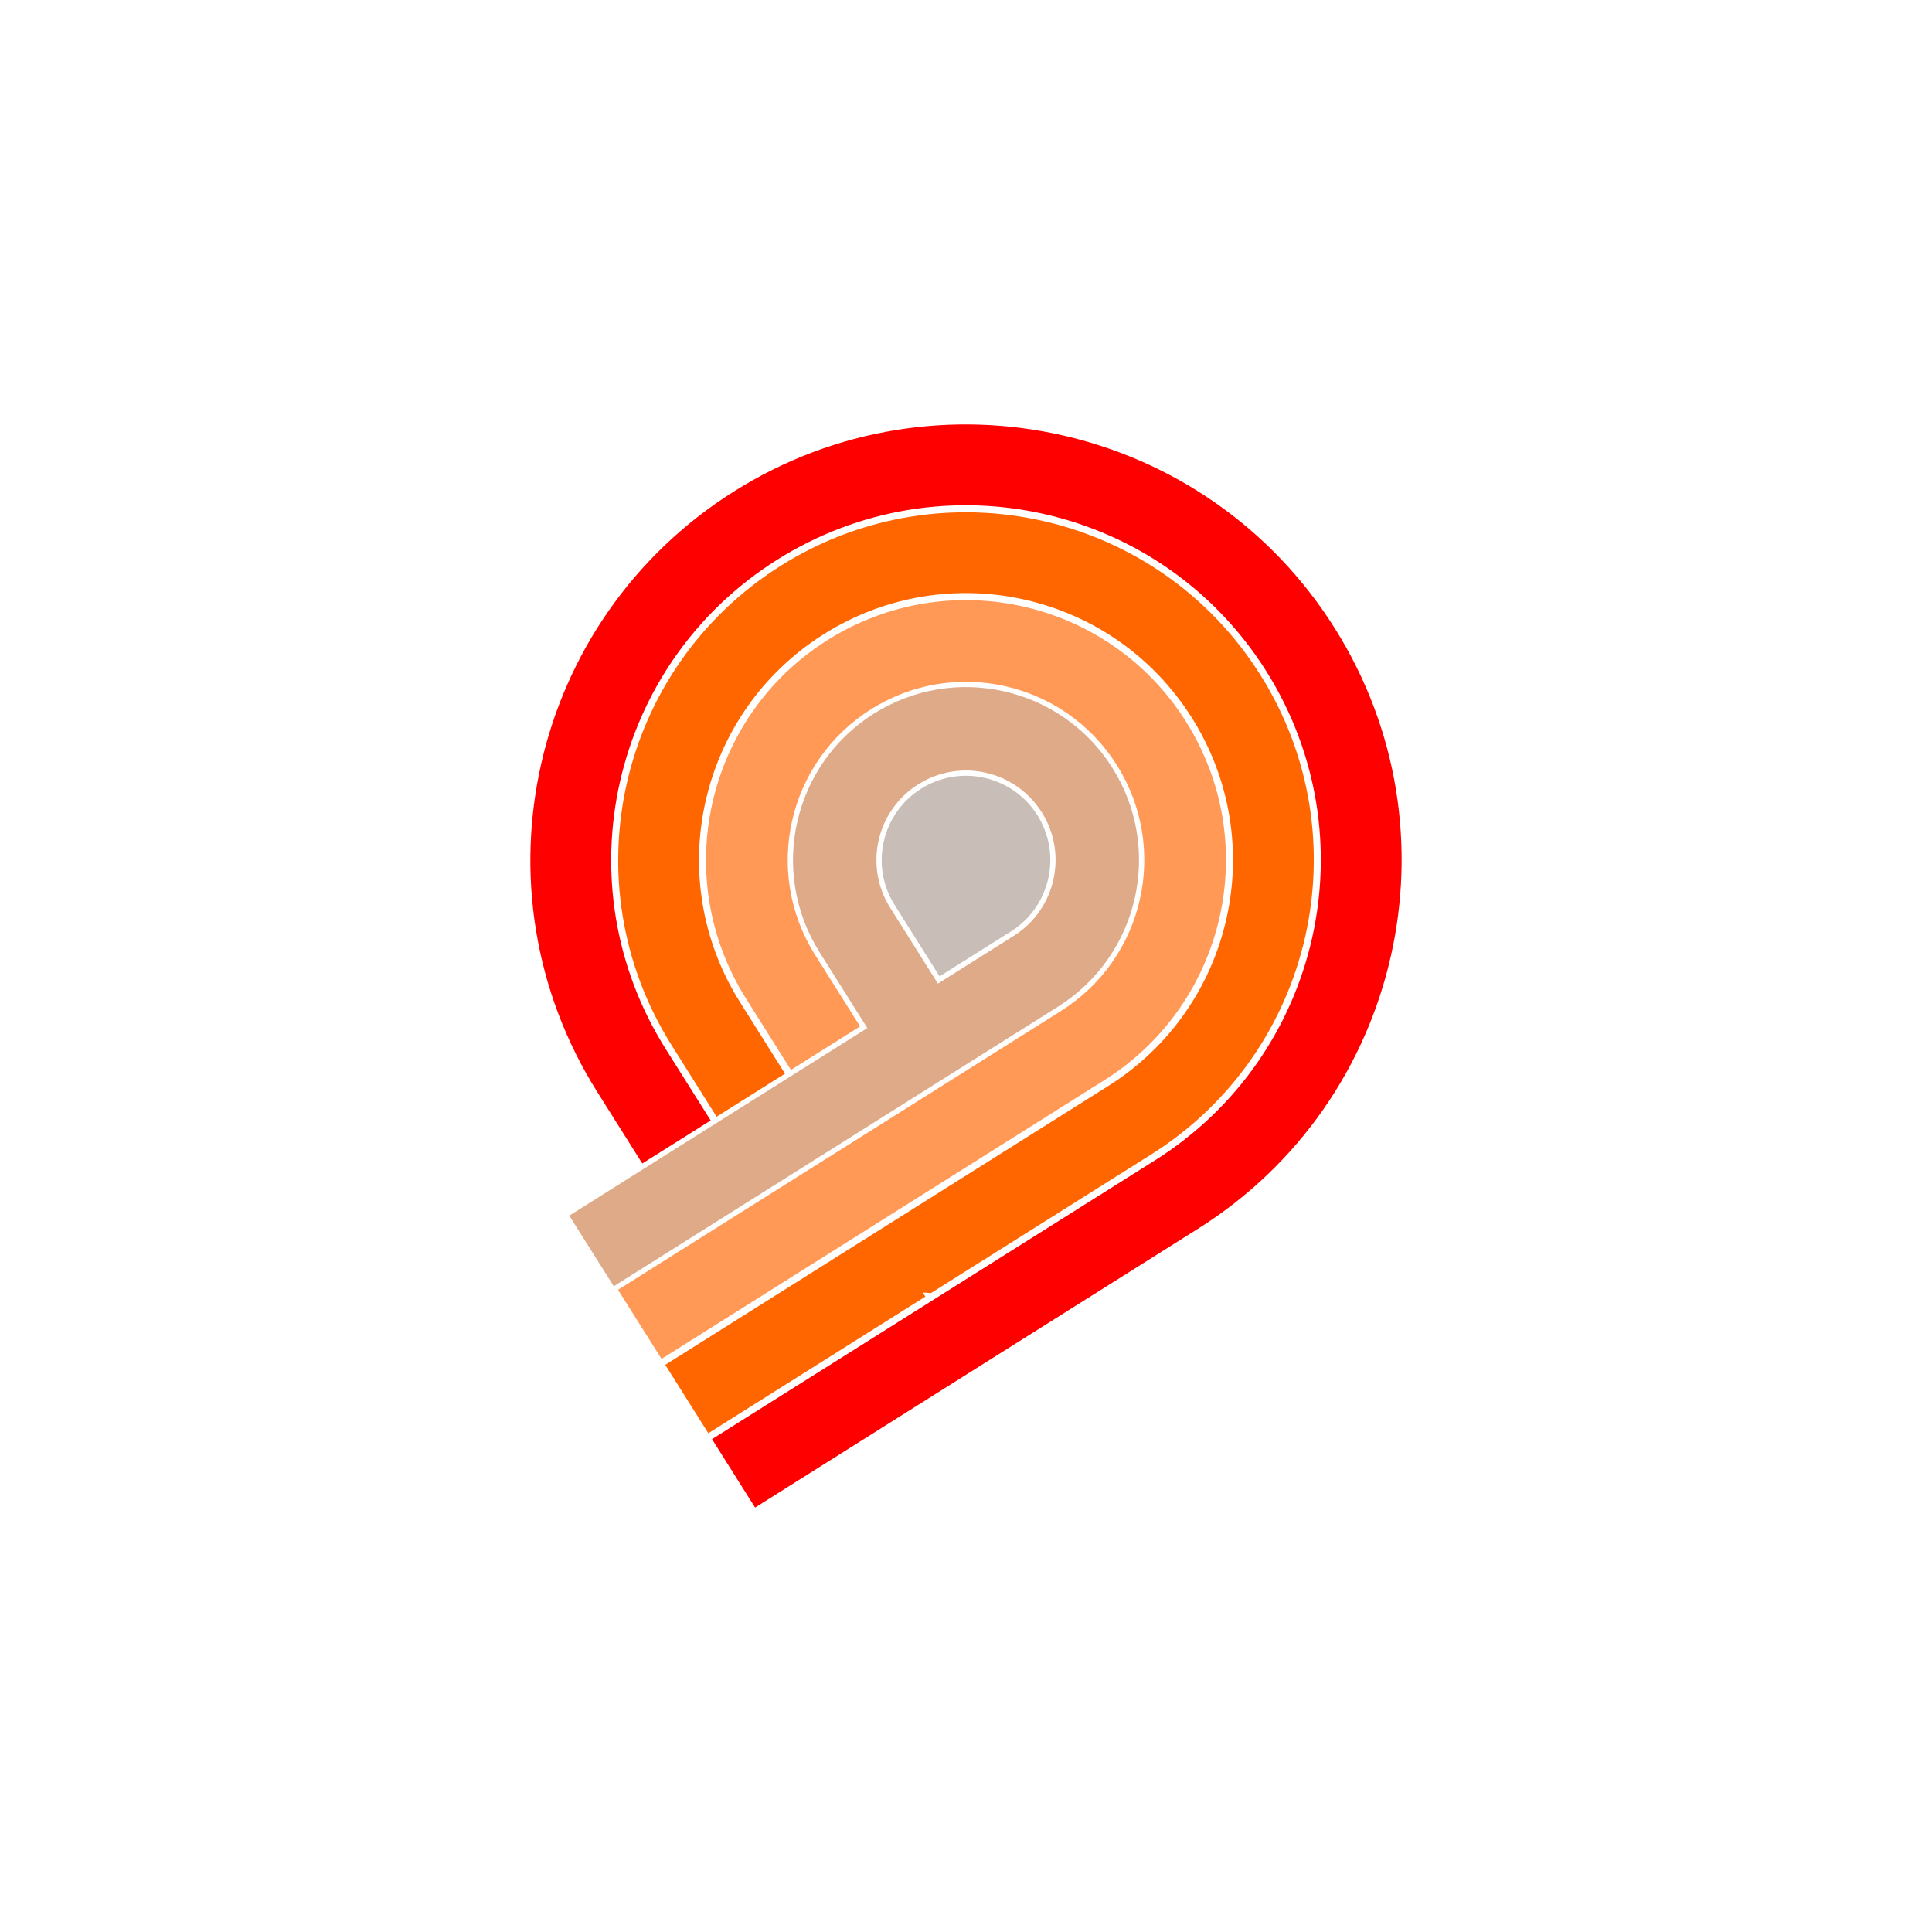
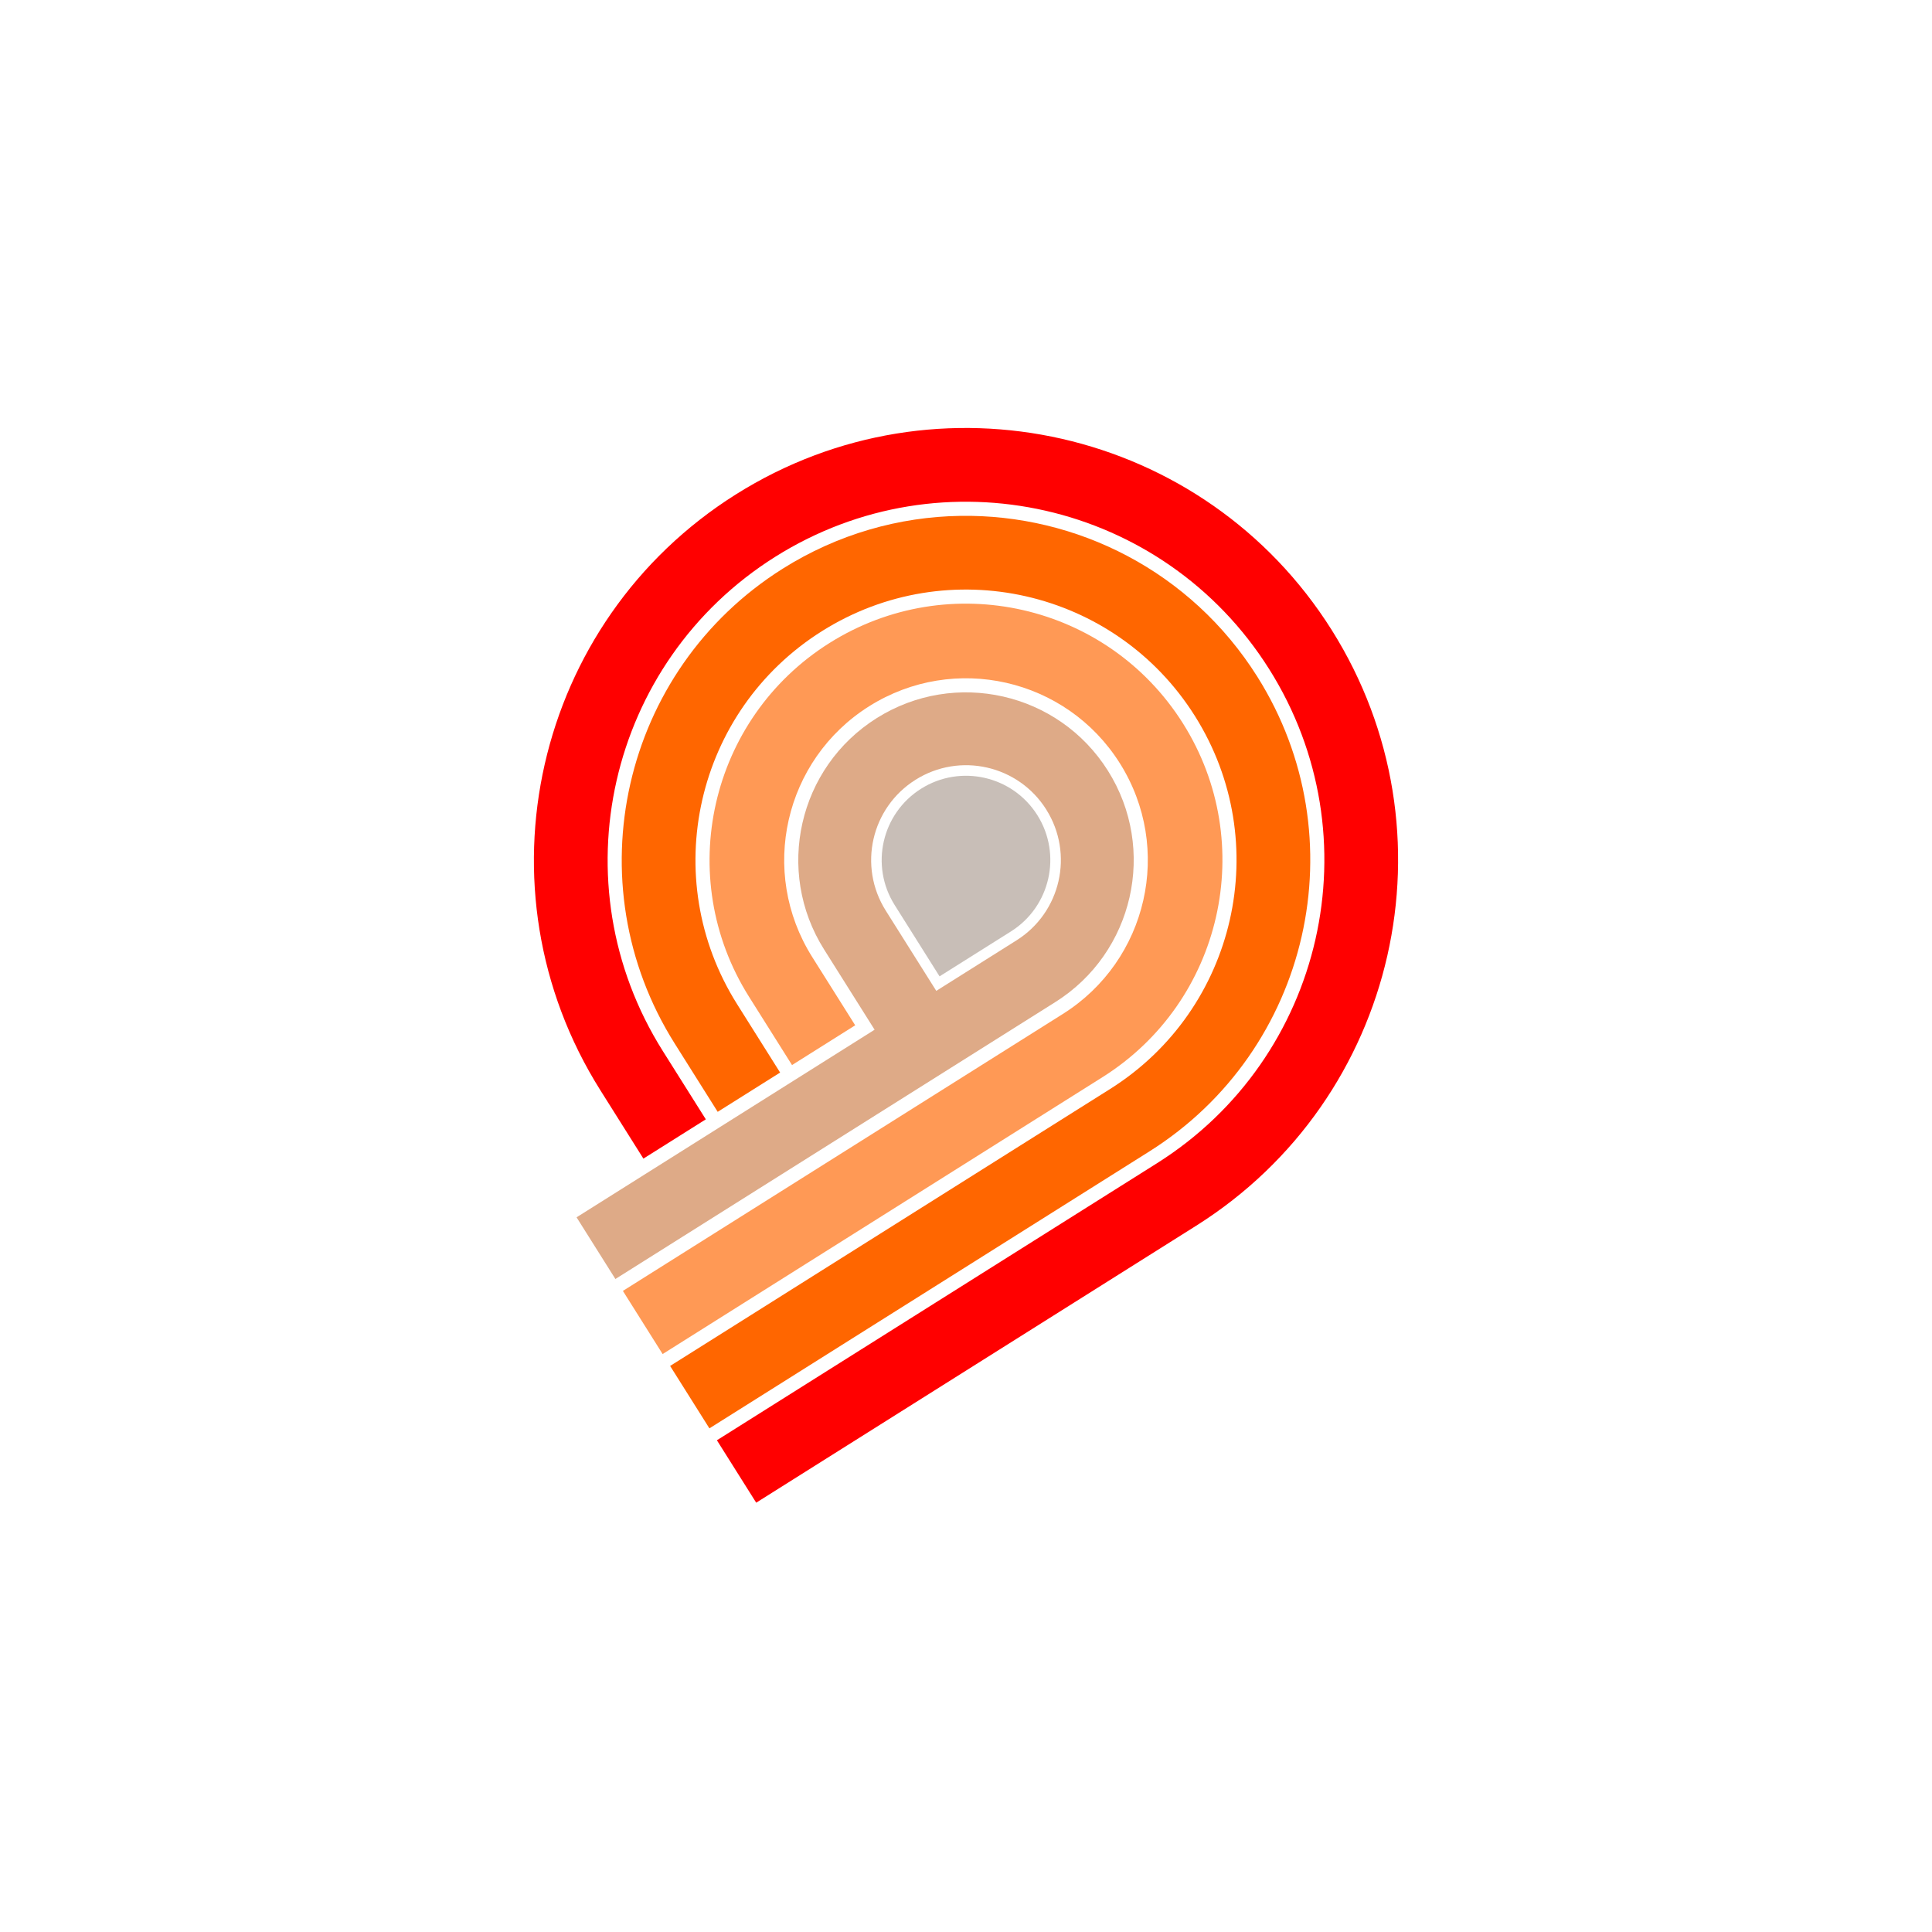
<svg xmlns="http://www.w3.org/2000/svg" width="110mm" height="110mm" viewBox="0 0 110 110" version="1.1" id="svg1">
  <defs id="defs1">
    </defs>
  <g id="layer1">
-     <g id="g29" transform="translate(-7.157868,-57.22189)">
-       <path d="m 60,95.15 c 5.44,-1.69e-4 9.851,4.41 9.852,9.85 v 5 4.949 1.271 V 120 122.287 125 127.902 130 134.9 H 65.1 V 130 129.432 125 124.305 120 119.137 114.85 H 60 C 54.56,114.849 50.15,110.44 50.15,105 50.151,99.561 54.561,95.151 60,95.15 Z m 0,4.75 C 57.183,99.901 54.901,102.183 54.9,105 54.9,107.817 57.183,110.099 60,110.1 h 5.1 V 105 C 65.099,102.183 62.817,99.9 60,99.9 Z" style="fill:#deaa87;stroke:none;stroke-width:0.1" id="path23" transform="rotate(57.81031,60,107.5498)" />
-       <path d="M 60,90.199 C 68.173,90.199 74.801,96.827 74.801,105 v 5 4.949 3.188 V 120 124.92 125 v 5 4.801 h -4.65 V 130 127.902 125 122.287 120 116.221 114.949 110 105 C 70.15,99.393 65.607,94.851 60,94.852 54.394,94.852 49.852,99.394 49.852,105 49.851,110.607 54.393,115.148 60,115.148 h 4.801 v 3.988 0.664 H 60 C 51.827,119.801 45.199,113.173 45.199,105 45.199,96.827 51.827,90.199 60,90.199 Z" style="fill:#ff9955;stroke:none;stroke-width:0.1" id="path22" transform="rotate(57.81031,60,107.5498)" />
-       <path d="M 60,85.199 C 70.934,85.199 79.801,94.066 79.801,105 v 5 4.949 4.875 c -0.014,0.018 -0.027,0.037 -0.041,0.055 l -0.24,0.32 h 0.281 V 125 v 5 4.801 H 75.199 V 130 125 124.92 120 118.137 114.949 110 105 C 75.199,96.604 68.396,89.801 60,89.801 51.604,89.801 44.801,96.604 44.801,105 44.801,113.396 51.604,120.199 60,120.199 h 4.801 v 4.105 0.496 H 60 C 49.066,124.801 40.199,115.934 40.199,105 40.199,94.066 49.066,85.199 60,85.199 Z" style="fill:#ff6600;stroke:none;stroke-width:0.1" id="path21" transform="rotate(57.81031,60,107.5498)" />
-       <path d="M 60,80.199 C 73.696,80.199 84.801,91.304 84.801,105 v 5 4.949 5.051 5 5 4.801 H 80.199 V 130 125 120 119.893 114.949 110 105 C 80.199,93.843 71.157,84.801 60,84.801 48.843,84.801 39.801,93.843 39.801,105 39.801,116.157 48.843,125.199 60,125.199 h 4.801 v 4.232 0.369 H 60 C 46.304,129.801 35.199,118.696 35.199,105 35.199,91.304 46.304,80.199 60,80.199 Z" style="fill:#ff0000;fill-opacity:1;stroke:none;stroke-width:0.1" id="path20" transform="rotate(57.81031,60,107.5498)" />
-       <path d="m 60,100.199 c 2.65,-1.1e-4 4.801,2.151 4.801,4.801 v 4.801 H 60 C 57.35,109.801 55.199,107.65 55.199,105 55.199,102.35 57.35,100.199 60,100.199 Z" style="fill:#c8beb7;stroke:none;stroke-width:0.1" id="path24" transform="rotate(57.81031,60,107.5498)" />
+     <g id="g31">
+       <path d="m 60,95.451 c 5.272,-1.63e-4 9.551,4.277 9.551,9.549 v 5 4.949 1.271 V 120 122.287 125 127.902 130 v 4.6 h -4.15 V 130 129.432 125 124.305 120 119.137 114.549 H 60 C 54.728,114.549 50.451,110.272 50.451,105 50.451,99.728 54.728,95.451 60,95.451 Z m 0,4.148 c -2.984,1.84e-4 -5.4,2.416 -5.4,5.4 -1.24e-4,2.984 2.416,5.4 5.4,5.4 h 5.4 V 105 C 65.4,102.016 62.984,99.599 60,99.6 Z" style="fill:#deaa87;stroke:none;stroke-width:0.1" id="path23" transform="rotate(57.81031,108.2387,72.457)" />
+       <path d="M 60,90.4 C 68.061,90.4 74.599,96.939 74.6,105 v 5 4.949 3.188 V 120 124.92 125 v 5 4.6 H 70.352 V 130 127.902 125 122.287 120 116.221 114.949 110 105 C 70.351,99.282 65.718,94.65 60,94.65 54.282,94.651 49.651,99.282 49.65,105 49.65,110.718 54.282,115.349 60,115.35 h 4.6 v 3.787 0.463 H 60 C 51.939,119.6 45.4,113.061 45.4,105 45.401,96.939 51.939,90.4 60,90.4 Z" style="fill:#ff9955;stroke:none;stroke-width:0.1" id="path22" transform="rotate(57.81031,108.2387,72.457)" />
+       <path id="path21" style="fill:#ff6600;stroke:none;stroke-width:0.1" d="M 43.239 94.838 C 41.438 97.801 40.4 101.28 40.4 105 C 40.4 115.822 49.177 124.599 60 124.6 L 64.599 124.6 L 64.599 124.305 L 64.6 120.401 L 60 120.4 C 51.493 120.4 44.599 113.507 44.599 105 C 44.6 96.493 51.493 89.6 60 89.6 C 68.507 89.6 75.4 96.493 75.401 105 L 75.4 110 L 75.4 114.949 L 75.4 118.137 L 75.4 120 L 75.4 124.92 L 75.4 125 L 75.401 130 L 75.4 134.6 L 79.599 134.6 L 79.6 130 L 79.599 125 L 79.6 120.4 L 79.6 119.76 L 79.6 114.949 L 79.6 110 L 79.6 105 C 79.6 94.178 70.823 85.4 60 85.4 C 52.898 85.401 46.677 89.18 43.239 94.838 z " transform="rotate(57.81031,108.2387,72.457)" />
+       <path d="M 60,80.4 C 73.584,80.4 84.6,91.416 84.6,105 v 5 4.949 5.051 5 5 4.6 H 80.4 V 130 125 120 119.893 114.949 110 105 C 80.4,93.731 71.269,84.599 60,84.6 48.732,84.6 39.6,93.732 39.6,105 39.599,116.269 48.731,125.4 60,125.4 h 4.6 v 4.031 0.168 H 60 C 46.416,129.6 35.4,118.584 35.4,105 35.4,91.416 46.416,80.4 60,80.4 Z" style="fill:#ff0000;fill-opacity:1;stroke:none;stroke-width:0.1" id="path20" transform="rotate(57.81031,108.2387,72.457)" />
+       <path d="m 60,100.199 c 2.65,-1.1e-4 4.801,2.151 4.801,4.801 v 4.801 H 60 C 57.35,109.801 55.199,107.65 55.199,105 55.199,102.35 57.35,100.199 60,100.199 Z" style="fill:#c8beb7;stroke:none;stroke-width:0.1" id="path24" transform="rotate(57.81031,108.2387,72.457)" />
    </g>
  </g>
</svg>
